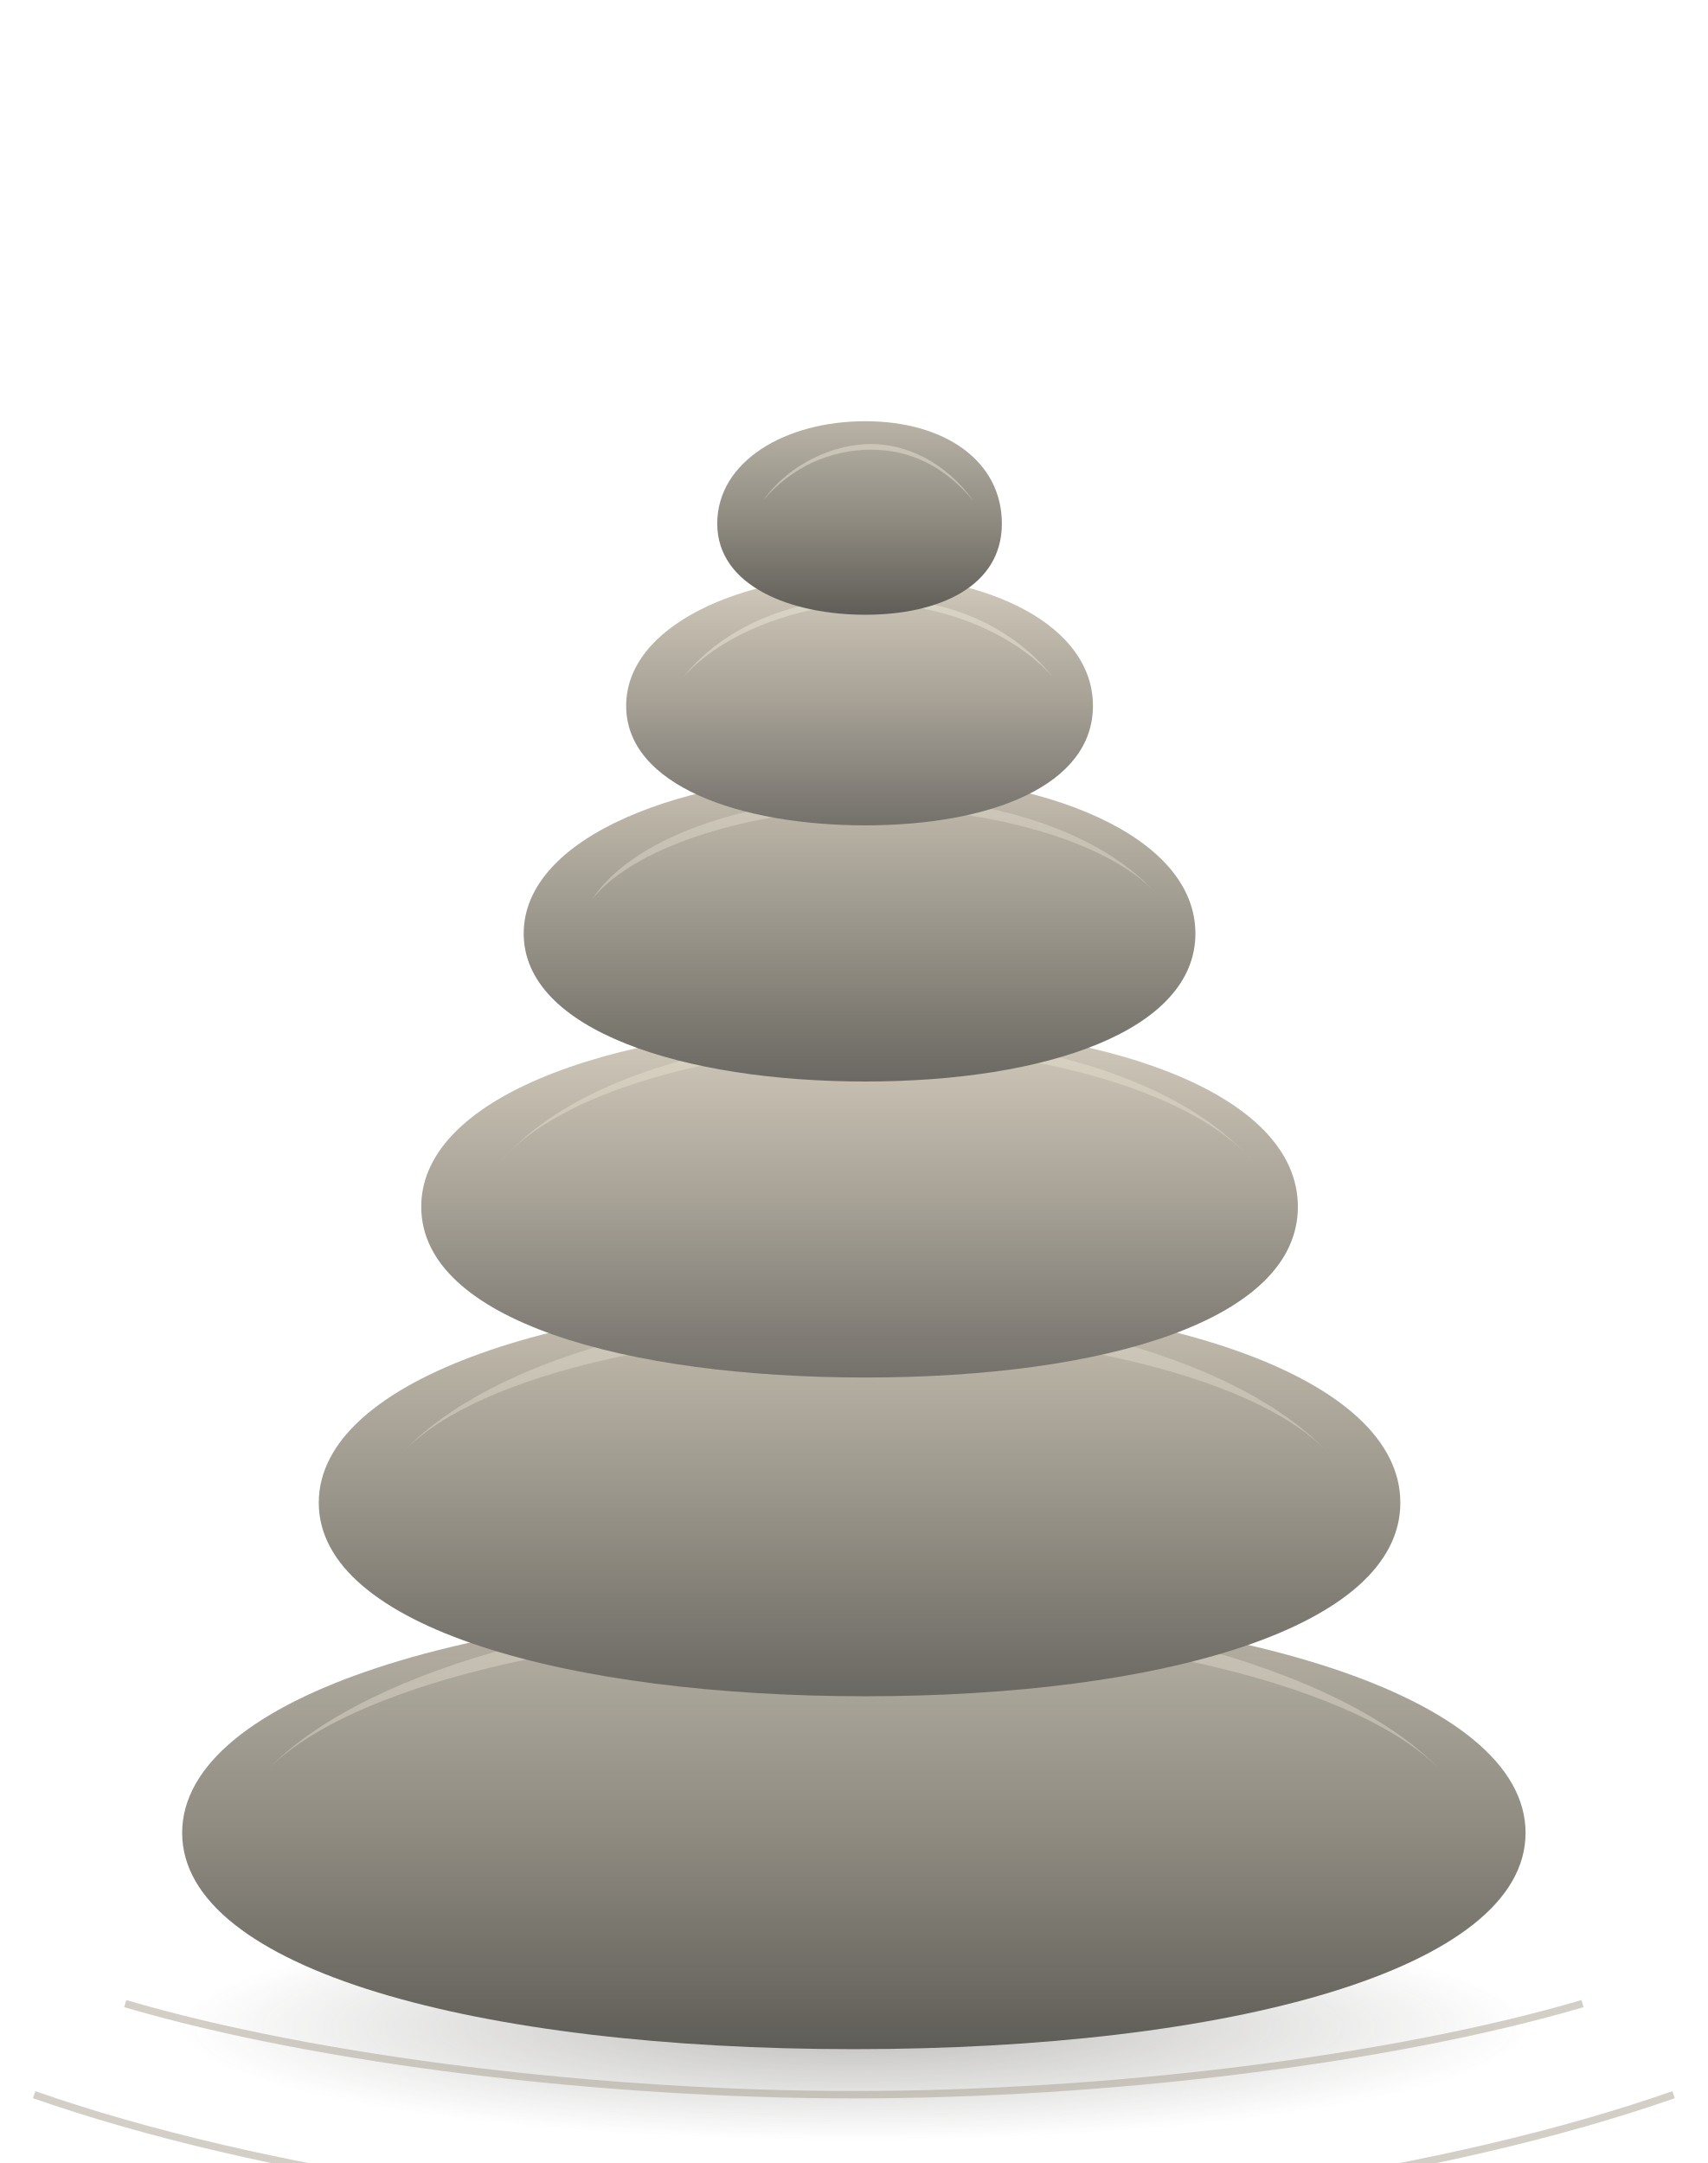
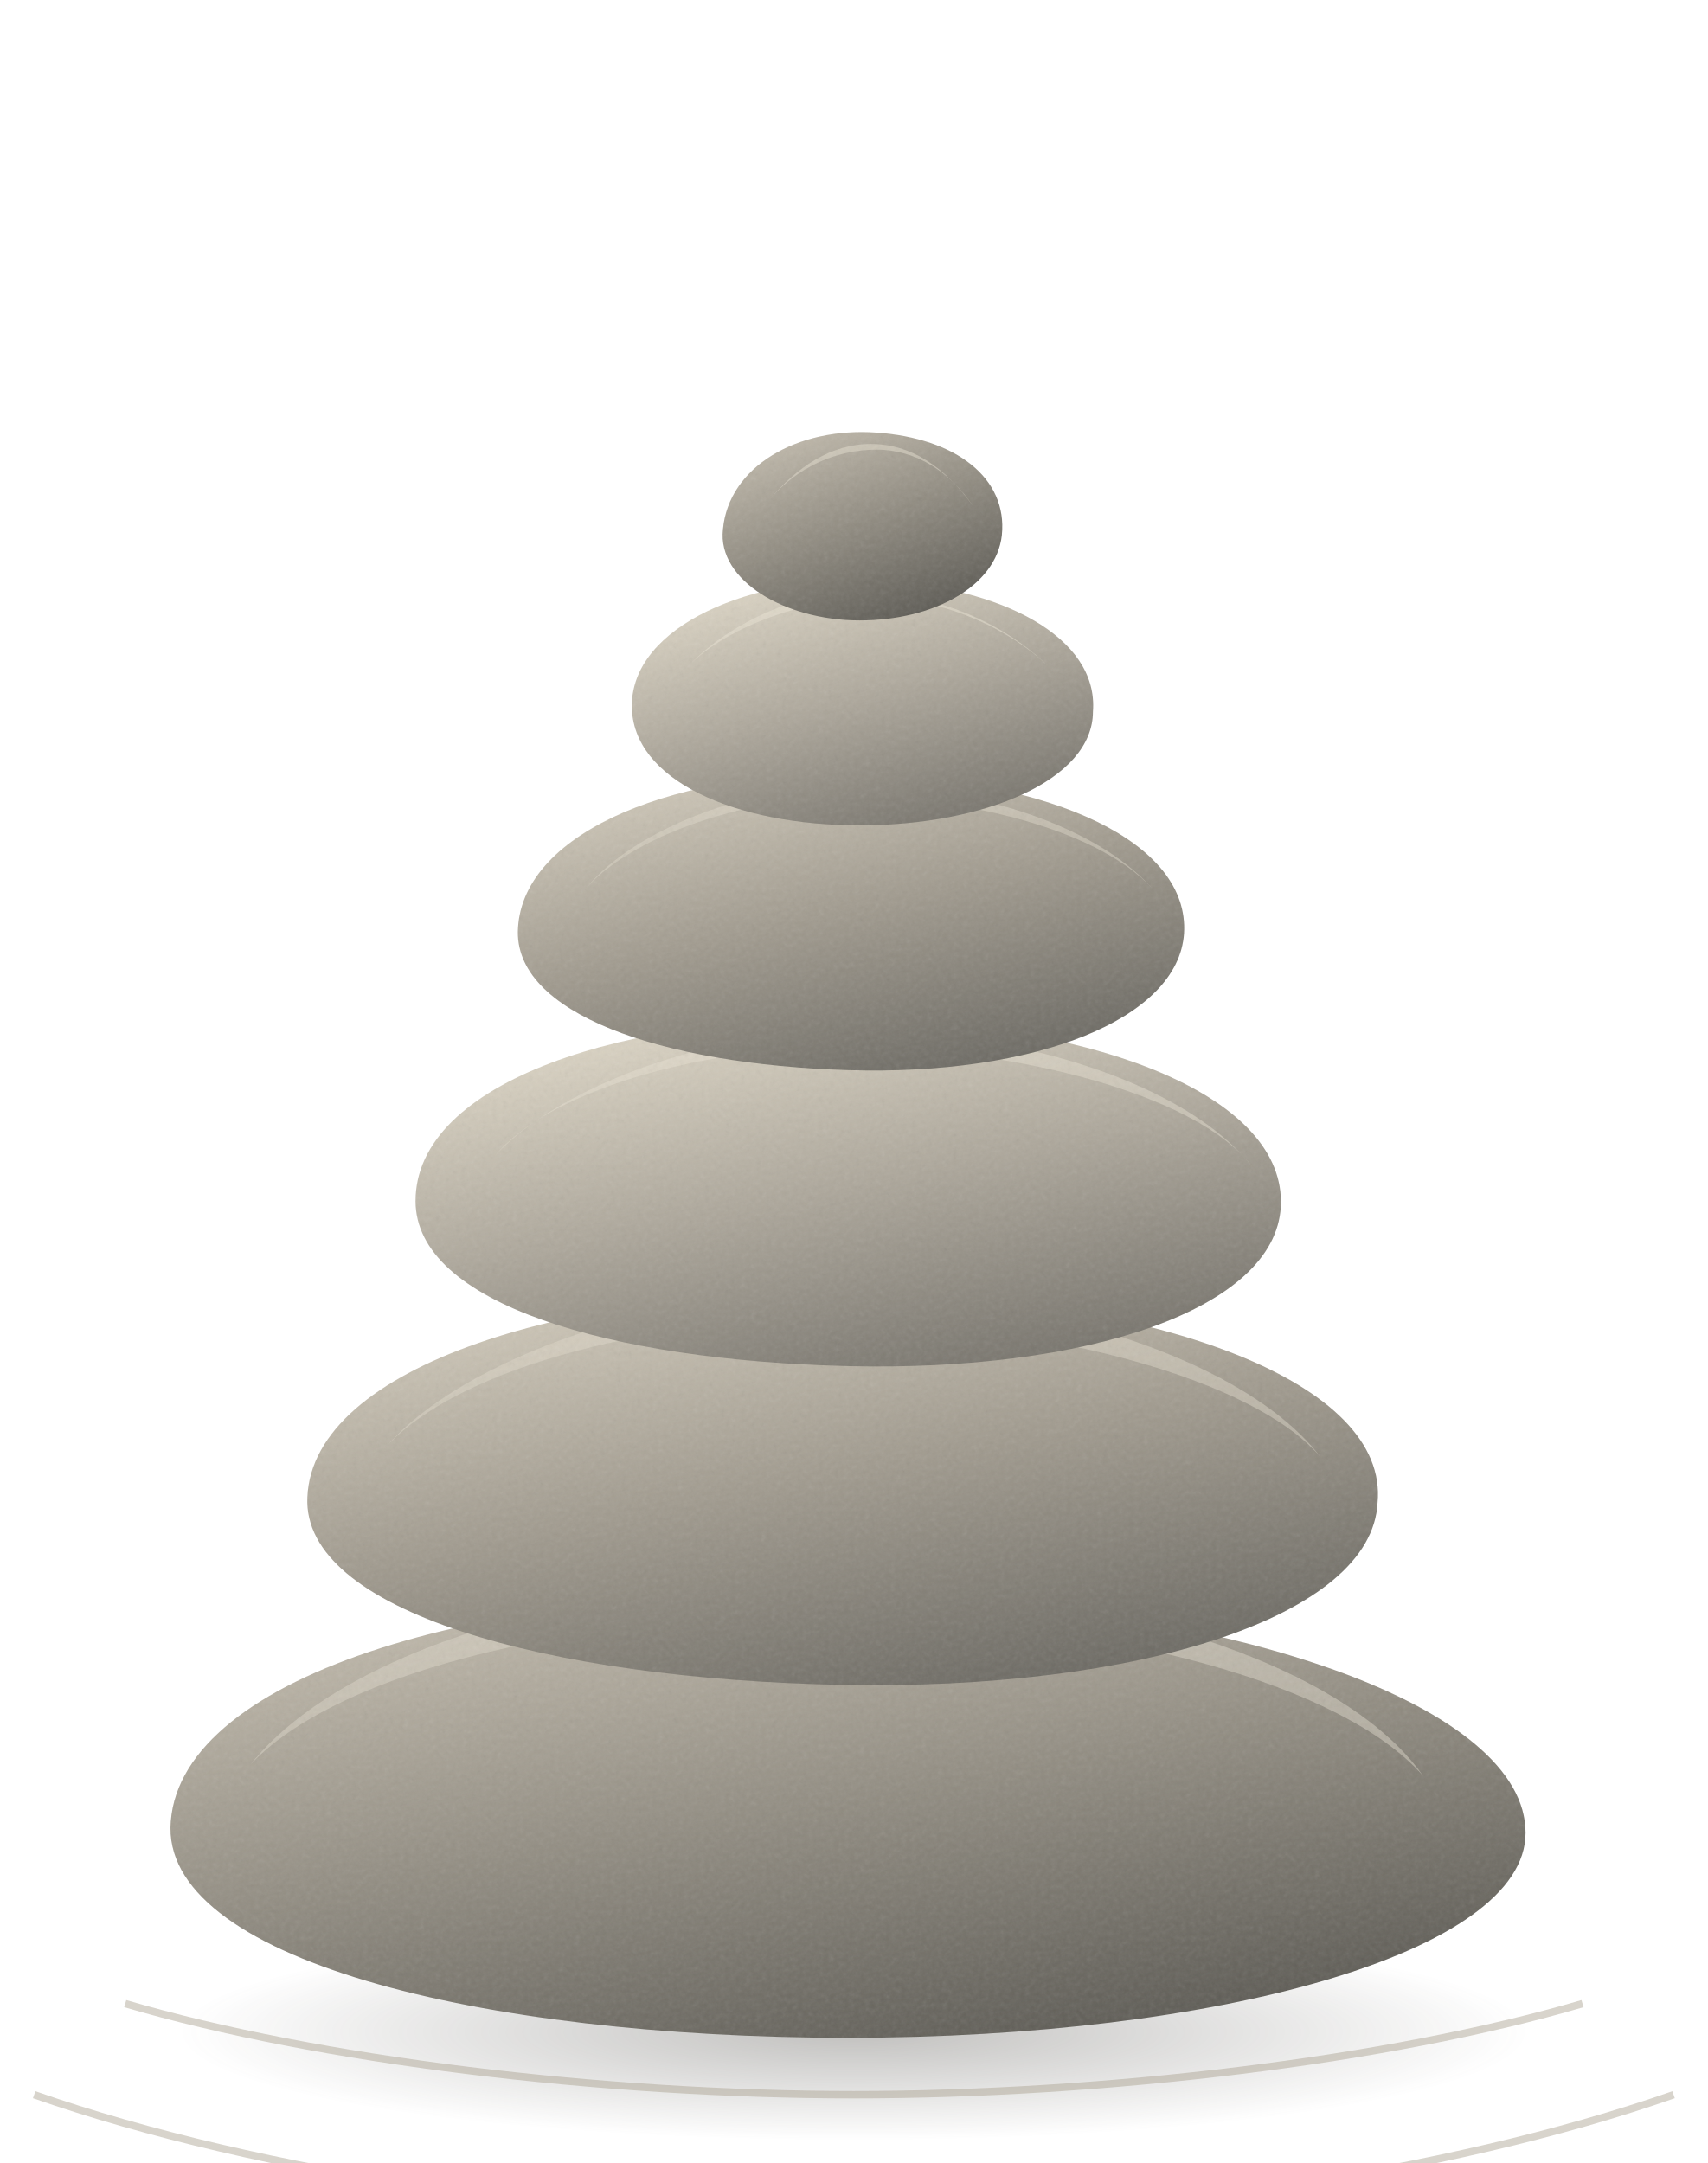
<svg xmlns="http://www.w3.org/2000/svg" viewBox="0 0 300 380">
  <defs>
-     <linearGradient id="g1" x1="0" y1="0" x2="0" y2="1">
-       <stop offset="0" stop-color="#b9b3a6" />
-       <stop offset=".52" stop-color="#8e8a80" />
-       <stop offset="1" stop-color="#5f5d57" />
+     <linearGradient id="g1" x1=".2" y1="0" x2=".75" y2="1">
+       <stop offset="0" stop-color="#c3bcae" />
+       <stop offset=".46" stop-color="#948f84" />
+       <stop offset="1" stop-color="#5a5852" />
    </linearGradient>
-     <linearGradient id="g2" x1="0" y1="0" x2="0" y2="1">
-       <stop offset="0" stop-color="#c6bfb1" />
-       <stop offset=".5" stop-color="#9a958a" />
-       <stop offset="1" stop-color="#6a6862" />
+     <linearGradient id="g2" x1=".25" y1="0" x2=".8" y2="1">
+       <stop offset="0" stop-color="#cfc8b9" />
+       <stop offset=".46" stop-color="#a09a8e" />
+       <stop offset="1" stop-color="#67655f" />
    </linearGradient>
-     <linearGradient id="g3" x1="0" y1="0" x2="0" y2="1">
-       <stop offset="0" stop-color="#d2cbbc" />
-       <stop offset=".5" stop-color="#a7a196" />
-       <stop offset="1" stop-color="#74716b" />
+     <linearGradient id="g3" x1=".3" y1="0" x2=".82" y2="1">
+       <stop offset="0" stop-color="#dbd4c4" />
+       <stop offset=".46" stop-color="#ada79b" />
+       <stop offset="1" stop-color="#726f68" />
    </linearGradient>
    <radialGradient id="sh" cx=".5" cy=".5" r=".5">
-       <stop offset="0" stop-color="#3d3a34" stop-opacity=".34" />
+       <stop offset="0" stop-color="#3d3a34" stop-opacity=".32" />
      <stop offset="1" stop-color="#3d3a34" stop-opacity="0" />
    </radialGradient>
+     <filter id="grain" x="0" y="0" width="100%" height="100%">
+       <feTurbulence type="fractalNoise" baseFrequency="1.1" numOctaves="3" result="n" />
+       <feColorMatrix in="n" type="saturate" values="0" />
+       <feComponentTransfer>
+         <feFuncA type="linear" slope=".13" />
+       </feComponentTransfer>
+       <feComposite operator="in" in2="SourceGraphic" />
+     </filter>
  </defs>
-   <ellipse cx="150" cy="356" rx="118" ry="20" fill="url(#sh)" />
-   <path d="M32 322c0-24 52-40 118-40s118 16 118 40-52 38-118 38S32 346 32 322Z" fill="url(#g1)" />
-   <path d="M46 312c14-16 58-26 104-26s90 10 104 26c-16-18-58-30-104-30s-88 12-104 30Z" fill="#d8d2c4" opacity=".55" />
-   <path d="M56 264c0-22 44-36 96-36s94 14 94 36-42 34-94 34-96-12-96-34Z" fill="url(#g2)" />
-   <path d="M70 256c12-14 48-22 82-22s70 8 82 22c-14-16-48-26-82-26s-68 10-82 26Z" fill="#ddd7c9" opacity=".5" />
-   <path d="M74 212c0-20 36-32 78-32s76 12 76 32-34 30-76 30-78-10-78-30Z" fill="url(#g3)" />
-   <path d="M88 204c10-12 38-20 66-20s56 8 66 20c-12-14-38-22-66-22s-54 8-66 22Z" fill="#e4dece" opacity=".5" />
-   <path d="M92 164c0-17 28-28 60-28s58 11 58 28-26 26-58 26-60-9-60-26Z" fill="url(#g2)" />
-   <path d="M104 158c8-10 30-16 50-16s42 6 50 16c-10-12-30-18-50-18s-42 6-50 18Z" fill="#ddd7c9" opacity=".5" />
-   <path d="M110 124c0-14 20-23 42-23s40 9 40 23-18 21-40 21-42-7-42-21Z" fill="url(#g3)" />
-   <path d="M120 119c7-8 21-13 33-13s25 5 32 13c-8-10-20-14-32-14s-25 4-33 14Z" fill="#e8e2d3" opacity=".55" />
-   <path d="M126 92c0-11 12-18 26-18s24 7 24 18-11 16-24 16-26-5-26-16Z" fill="url(#g1)" />
-   <path d="M134 88c5-6 12-9 19-9s13 3 18 9c-5-7-12-10-18-10s-14 3-19 10Z" fill="#e2dccd" opacity=".55" />
-   <g fill="none" stroke="#a89f8d" stroke-width="1.3" opacity=".5">
+   <ellipse cx="150" cy="357" rx="120" ry="19" fill="url(#sh)" />
+   <g id="pile">
+     <path d="M30 320c2-26 56-42 122-40s116 20 116 42c0 21-54 36-119 36S28 344 30 320Z" fill="url(#g1)" />
+     <path d="M44 310c16-17 60-27 106-26s86 12 100 28c-14-20-56-33-102-34s-88 12-104 32Z" fill="#dcd6c8" opacity=".5" />
+     <path d="M54 263c1-23 46-37 98-36s92 16 90 37c-1 20-42 33-94 32s-95-13-94-33Z" fill="url(#g2)" />
+     <path d="M68 254c13-14 48-23 82-22s70 10 82 24c-13-17-48-28-82-29s-69 12-82 27Z" fill="#e0dacb" opacity=".46" />
+     <path d="M73 211c0-21 37-33 79-32s74 14 73 33c-1 18-34 29-76 28s-76-11-76-29Z" fill="url(#g3)" />
+     <path d="M87 203c10-12 39-20 67-19s57 9 66 21c-11-14-38-23-66-24s-56 10-67 22Z" fill="#e7e1d1" opacity=".46" />
+     <path d="M91 163c1-17 28-28 61-27s57 12 56 28c-1 15-26 25-59 24s-59-10-58-25Z" fill="url(#g2)" />
+     <path d="M103 156c9-10 31-17 51-16s42 7 50 18c-9-12-30-19-50-20s-42 7-51 18Z" fill="#e0dacb" opacity=".46" />
+     <path d="M111 124c0-14 21-23 43-22s39 10 38 23c0 12-19 20-41 20s-40-8-40-21Z" fill="url(#g3)" />
+     <path d="M120 118c7-8 22-13 34-13s25 6 32 14c-8-9-20-14-32-15s-26 5-34 14Z" fill="#eae4d4" opacity=".5" />
+     <path d="M127 93c1-11 13-18 27-17s23 8 22 18c-1 9-12 15-25 15s-25-7-24-16Z" fill="url(#g1)" />
+     <path d="M135 88c5-6 12-9 19-9s13 4 17 10c-5-7-11-11-18-11s-13 4-18 10Z" fill="#e5dfd0" opacity=".5" />
+   </g>
+   <use href="#pile" filter="url(#grain)" />
+   <g fill="none" stroke="#a89f8d" stroke-width="1.3" opacity=".45">
    <path d="M22 352c34 10 84 16 128 16s94-6 128-16" />
    <path d="M6 368c40 14 96 22 144 22s104-8 144-22" />
  </g>
</svg>
